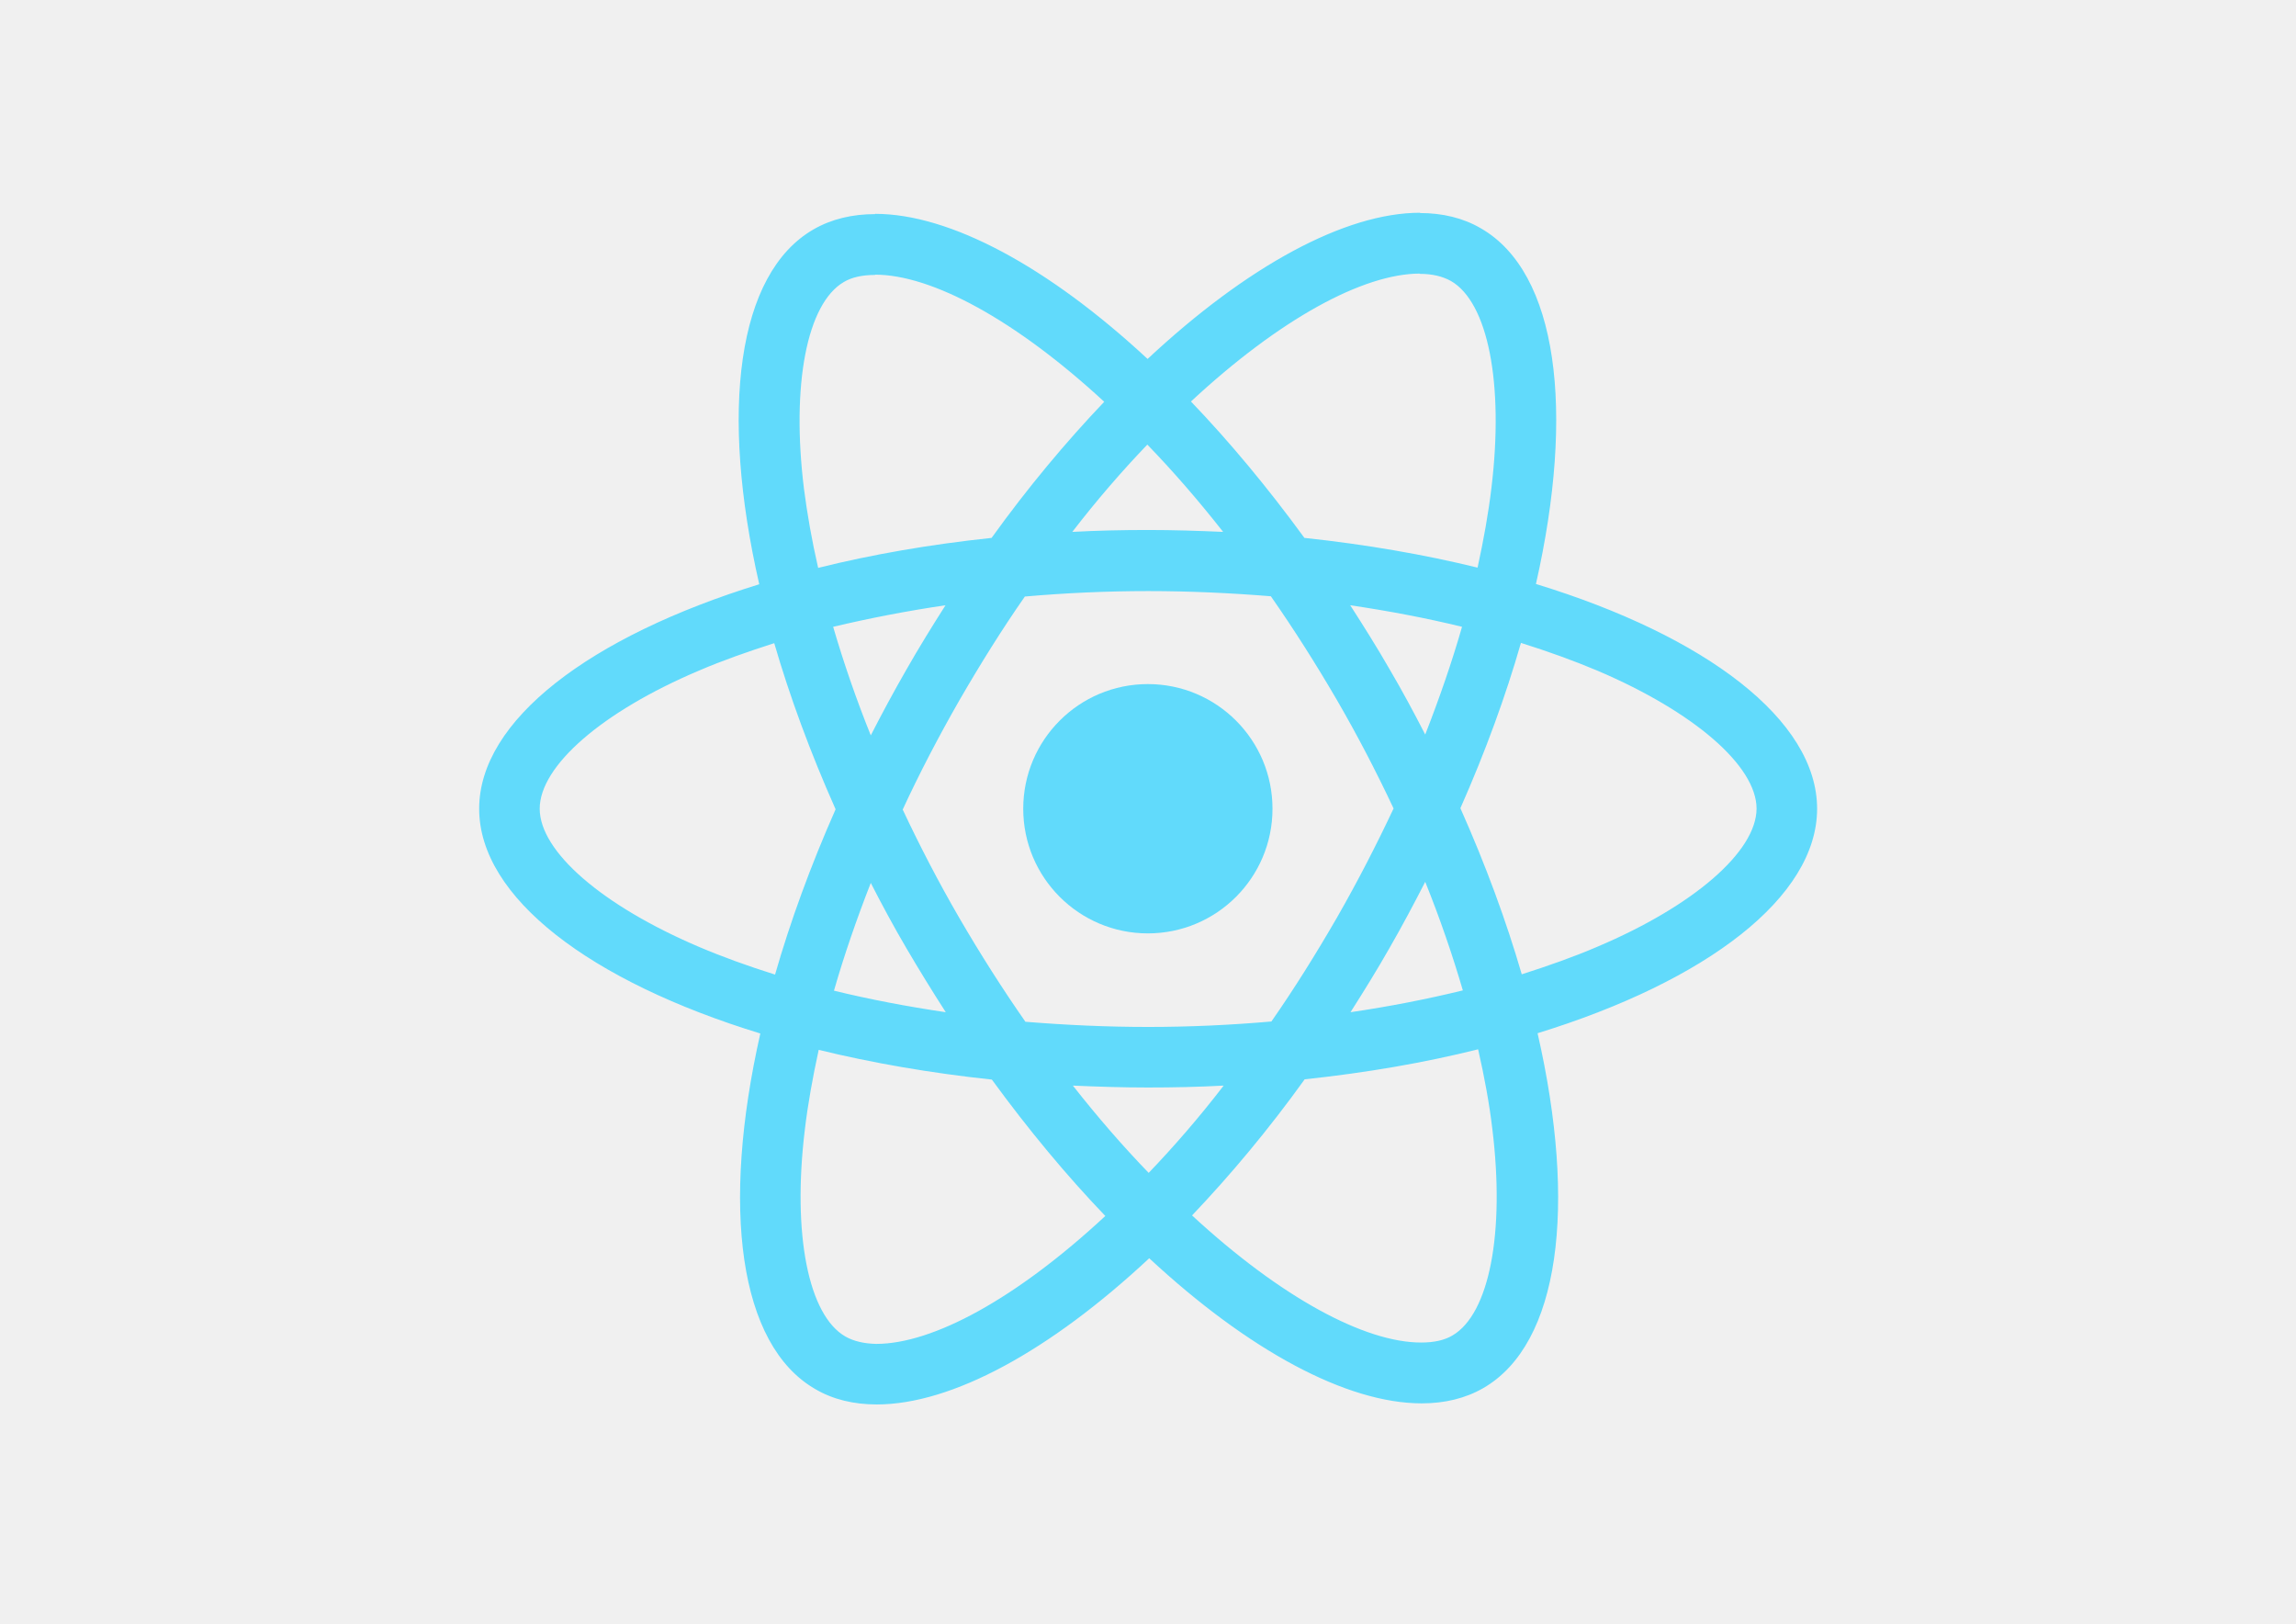
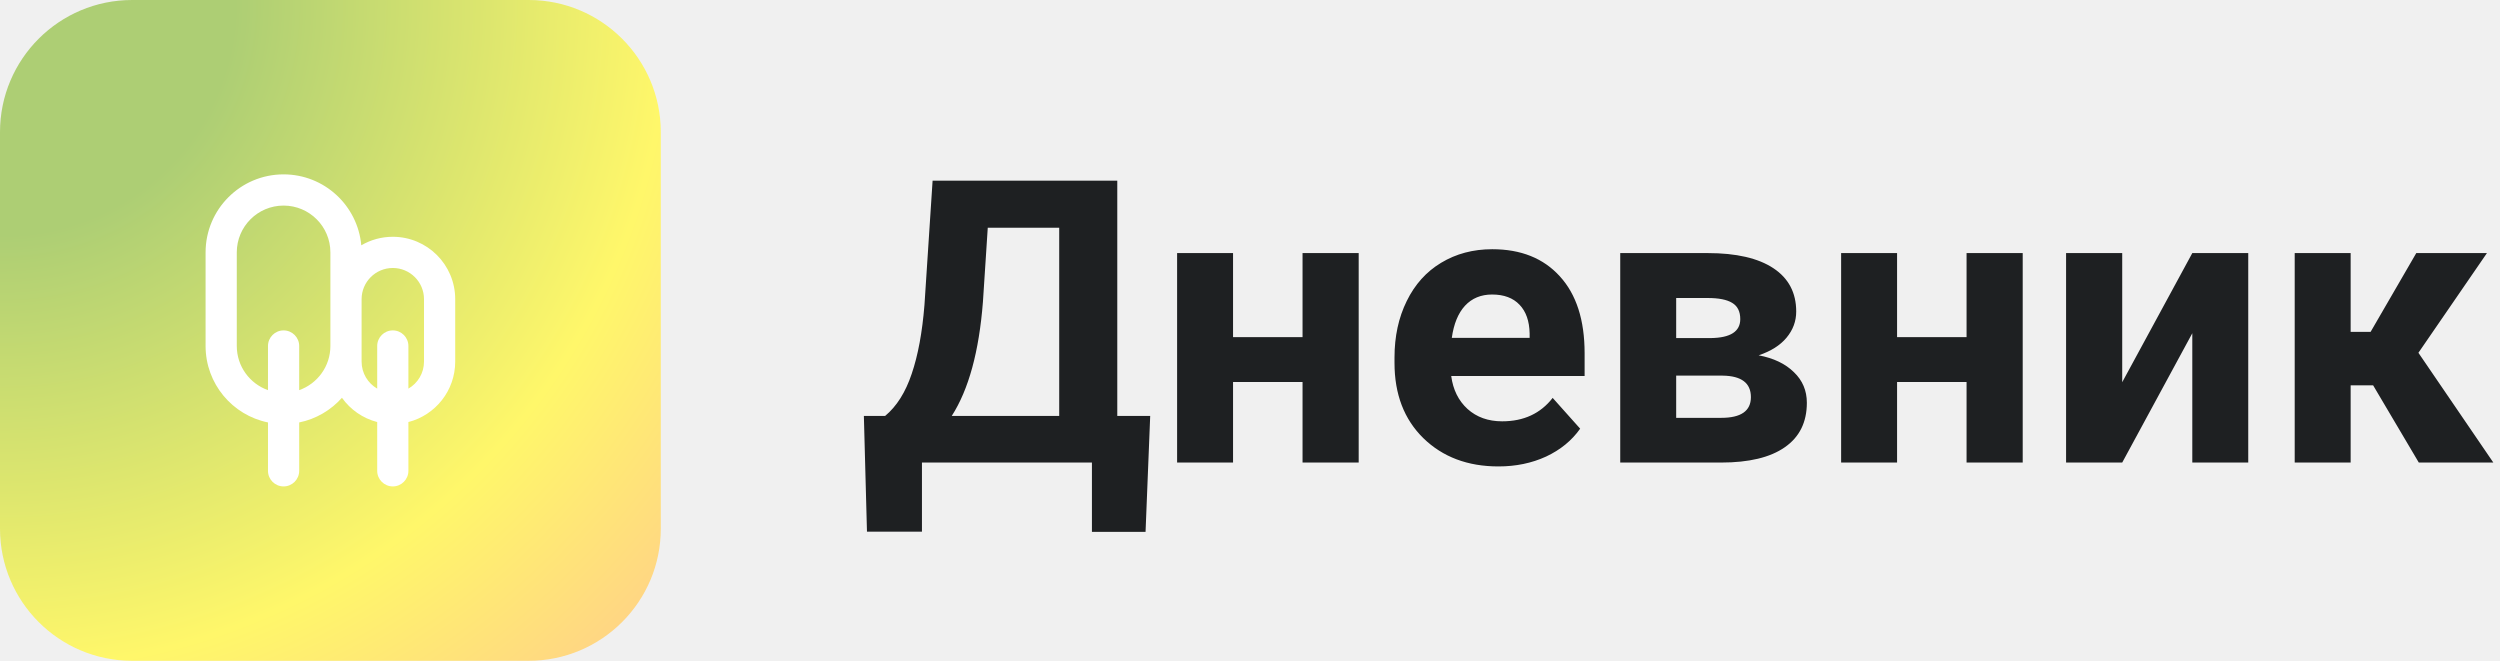
- <svg xmlns="http://www.w3.org/2000/svg" viewBox="0 0 841.9 595.3">
-   <g fill="#61DAFB">
-     <path d="M666.3 296.5c0-32.5-40.7-63.3-103.1-82.4 14.4-63.6 8-114.2-20.2-130.4-6.5-3.8-14.1-5.6-22.4-5.6v22.3c4.6 0 8.3.9 11.4 2.6 13.6 7.8 19.5 37.5 14.9 75.7-1.1 9.4-2.9 19.3-5.1 29.4-19.6-4.8-41-8.5-63.5-10.9-13.5-18.5-27.5-35.3-41.6-50 32.6-30.3 63.2-46.9 84-46.9V78c-27.5 0-63.5 19.6-99.9 53.6-36.4-33.8-72.4-53.2-99.9-53.2v22.3c20.7 0 51.4 16.5 84 46.6-14 14.7-28 31.4-41.3 49.9-22.6 2.4-44 6.1-63.6 11-2.3-10-4-19.7-5.2-29-4.7-38.2 1.1-67.9 14.6-75.8 3-1.8 6.9-2.6 11.5-2.6V78.5c-8.4 0-16 1.8-22.6 5.6-28.1 16.2-34.4 66.7-19.9 130.1-62.2 19.2-102.7 49.9-102.7 82.3 0 32.5 40.7 63.3 103.1 82.4-14.4 63.6-8 114.2 20.2 130.4 6.5 3.8 14.1 5.6 22.5 5.6 27.5 0 63.5-19.6 99.9-53.6 36.4 33.8 72.4 53.2 99.9 53.2 8.4 0 16-1.8 22.6-5.6 28.1-16.2 34.4-66.7 19.9-130.1 62-19.1 102.5-49.9 102.5-82.3zm-130.2-66.7c-3.7 12.9-8.3 26.2-13.5 39.5-4.1-8-8.4-16-13.1-24-4.6-8-9.5-15.8-14.4-23.4 14.2 2.1 27.9 4.7 41 7.9zm-45.8 106.5c-7.8 13.5-15.8 26.3-24.1 38.2-14.9 1.3-30 2-45.2 2-15.1 0-30.2-.7-45-1.9-8.3-11.9-16.4-24.6-24.2-38-7.6-13.1-14.5-26.4-20.8-39.8 6.2-13.4 13.2-26.8 20.7-39.9 7.8-13.5 15.8-26.3 24.1-38.2 14.9-1.3 30-2 45.2-2 15.1 0 30.2.7 45 1.9 8.3 11.9 16.4 24.6 24.2 38 7.6 13.1 14.5 26.4 20.8 39.8-6.3 13.4-13.2 26.8-20.7 39.9zm32.3-13c5.4 13.4 10 26.8 13.8 39.8-13.1 3.2-26.9 5.9-41.2 8 4.9-7.7 9.8-15.6 14.4-23.7 4.6-8 8.9-16.1 13-24.1zM421.2 430c-9.3-9.6-18.6-20.3-27.8-32 9 .4 18.2.7 27.5.7 9.4 0 18.7-.2 27.8-.7-9 11.7-18.3 22.4-27.5 32zm-74.4-58.9c-14.2-2.1-27.9-4.7-41-7.9 3.7-12.9 8.3-26.2 13.5-39.5 4.1 8 8.4 16 13.1 24 4.7 8 9.5 15.8 14.4 23.4zM420.7 163c9.3 9.6 18.6 20.3 27.8 32-9-.4-18.2-.7-27.5-.7-9.4 0-18.7.2-27.8.7 9-11.7 18.3-22.4 27.5-32zm-74 58.9c-4.9 7.7-9.8 15.6-14.4 23.7-4.6 8-8.9 16-13 24-5.4-13.4-10-26.8-13.8-39.8 13.1-3.1 26.9-5.8 41.2-7.9zm-90.5 125.2c-35.4-15.1-58.3-34.9-58.3-50.6 0-15.7 22.9-35.6 58.3-50.6 8.6-3.7 18-7 27.7-10.1 5.7 19.6 13.2 40 22.5 60.9-9.2 20.8-16.6 41.1-22.2 60.6-9.9-3.1-19.3-6.5-28-10.2zM310 490c-13.6-7.8-19.5-37.5-14.9-75.7 1.1-9.4 2.9-19.3 5.1-29.4 19.6 4.8 41 8.5 63.5 10.9 13.5 18.5 27.5 35.3 41.6 50-32.6 30.3-63.2 46.9-84 46.9-4.5-.1-8.3-1-11.3-2.7zm237.2-76.2c4.7 38.2-1.1 67.9-14.6 75.8-3 1.8-6.9 2.6-11.5 2.6-20.7 0-51.4-16.5-84-46.6 14-14.7 28-31.4 41.3-49.9 22.6-2.4 44-6.1 63.6-11 2.3 10.1 4.1 19.8 5.2 29.1zm38.5-66.7c-8.6 3.7-18 7-27.7 10.1-5.7-19.6-13.2-40-22.5-60.9 9.2-20.8 16.6-41.1 22.2-60.6 9.9 3.1 19.3 6.5 28.1 10.2 35.4 15.1 58.3 34.9 58.3 50.6-.1 15.7-23 35.6-58.4 50.6zM320.8 78.4z" />
-     <circle cx="420.9" cy="296.5" r="45.7" />
-     <path d="M520.5 78.1z" />
-   </g>
+ <svg xmlns="http://www.w3.org/2000/svg" width="227" height="60" viewBox="0 0 227 60" fill="none">
+   <path d="M104.016 48.293H99.147V42H83.713V48.275H78.721L78.439 37.764H80.373C81.416 36.897 82.219 35.625 82.781 33.949C83.356 32.262 83.742 30.176 83.941 27.691L84.68 16.406H101.449V37.764H104.438L104.016 48.293ZM86.42 37.764H96.176V20.678H89.689L89.25 27.41C88.898 31.922 87.955 35.373 86.42 37.764ZM123.369 42H118.271V34.688H111.961V42H106.881V22.98H111.961V30.609H118.271V22.98H123.369V42ZM136.061 42.352C133.271 42.352 130.998 41.496 129.24 39.785C127.494 38.074 126.621 35.795 126.621 32.947V32.455C126.621 30.545 126.99 28.84 127.729 27.34C128.467 25.828 129.51 24.668 130.857 23.859C132.217 23.039 133.764 22.629 135.498 22.629C138.1 22.629 140.145 23.449 141.633 25.09C143.133 26.73 143.883 29.057 143.883 32.068V34.143H131.771C131.936 35.385 132.428 36.381 133.248 37.131C134.08 37.881 135.129 38.256 136.395 38.256C138.352 38.256 139.881 37.547 140.982 36.129L143.479 38.924C142.717 40.002 141.686 40.846 140.385 41.455C139.084 42.053 137.643 42.352 136.061 42.352ZM135.48 26.742C134.473 26.742 133.652 27.082 133.02 27.762C132.398 28.441 132 29.414 131.824 30.68H138.891V30.275C138.867 29.15 138.562 28.283 137.977 27.674C137.391 27.053 136.559 26.742 135.48 26.742ZM147.117 42V22.98H155.062C157.652 22.98 159.639 23.438 161.021 24.352C162.404 25.266 163.096 26.578 163.096 28.289C163.096 29.168 162.803 29.959 162.217 30.662C161.643 31.354 160.799 31.887 159.686 32.262C161.045 32.52 162.111 33.029 162.885 33.791C163.67 34.541 164.062 35.467 164.062 36.568C164.062 38.338 163.395 39.685 162.059 40.611C160.734 41.537 158.807 42 156.275 42H147.117ZM152.197 34.107V37.94H156.293C158.086 37.94 158.982 37.312 158.982 36.059C158.982 34.781 158.127 34.131 156.416 34.107H152.197ZM152.197 30.697H155.344C157.125 30.674 158.016 30.1 158.016 28.975C158.016 28.283 157.77 27.791 157.277 27.498C156.797 27.205 156.059 27.059 155.062 27.059H152.197V30.697ZM183.662 42H178.564V34.688H172.254V42H167.174V22.98H172.254V30.609H178.564V22.98H183.662V42ZM199.061 22.98H204.141V42H199.061V30.258L192.697 42H187.6V22.98H192.697V34.705L199.061 22.98ZM215.479 34.986H213.439V42H208.359V22.98H213.439V30.135H215.25L219.398 22.98H225.814L219.592 32.033L226.395 42H219.627L215.479 34.986Z" fill="#1E2022" />
+   <rect width="60" height="60" rx="12" fill="url(#paint0_radial)" />
+   <path fill-rule="evenodd" clip-rule="evenodd" d="M31.049 36.118C30.049 37.243 28.698 38.048 27.167 38.358V42.75C27.167 43.532 26.532 44.167 25.75 44.167C24.968 44.167 24.333 43.532 24.333 42.75V38.358C21.1 37.702 18.667 34.844 18.667 31.417V22.917C18.667 19.005 21.838 15.833 25.75 15.833C29.446 15.833 32.48 18.664 32.805 22.275C33.645 21.782 34.623 21.5 35.667 21.5C38.796 21.5 41.333 24.037 41.333 27.167V32.833C41.333 35.474 39.527 37.693 37.083 38.322V42.75C37.083 43.532 36.449 44.167 35.667 44.167C34.884 44.167 34.25 43.532 34.25 42.75V38.322C32.939 37.984 31.812 37.19 31.049 36.118ZM30 22.917V31.417C30 33.267 28.817 34.841 27.167 35.425V31.417C27.167 30.634 26.532 30 25.75 30C24.968 30 24.333 30.634 24.333 31.417V35.425C22.683 34.841 21.5 33.267 21.5 31.417V22.917C21.5 20.57 23.403 18.667 25.75 18.667C28.097 18.667 30 20.57 30 22.917ZM37.083 35.288V31.417C37.083 30.634 36.449 30 35.667 30C34.884 30 34.25 30.634 34.25 31.417V35.288C33.403 34.798 32.833 33.882 32.833 32.833V27.167C32.833 25.602 34.102 24.333 35.667 24.333C37.231 24.333 38.5 25.602 38.5 27.167V32.833C38.5 33.882 37.93 34.798 37.083 35.288Z" fill="white" />
+   <defs>
+     <radialGradient id="paint0_radial" cx="0" cy="0" r="1" gradientUnits="userSpaceOnUse" gradientTransform="rotate(45) scale(84.8528)">
+       <stop offset="0.25" stop-color="#ADCE74" />
+       <stop offset="0.719" stop-color="#FFF76A" />
+       <stop offset="1" stop-color="#FFCE89" />
+     </radialGradient>
+   </defs>
</svg>
